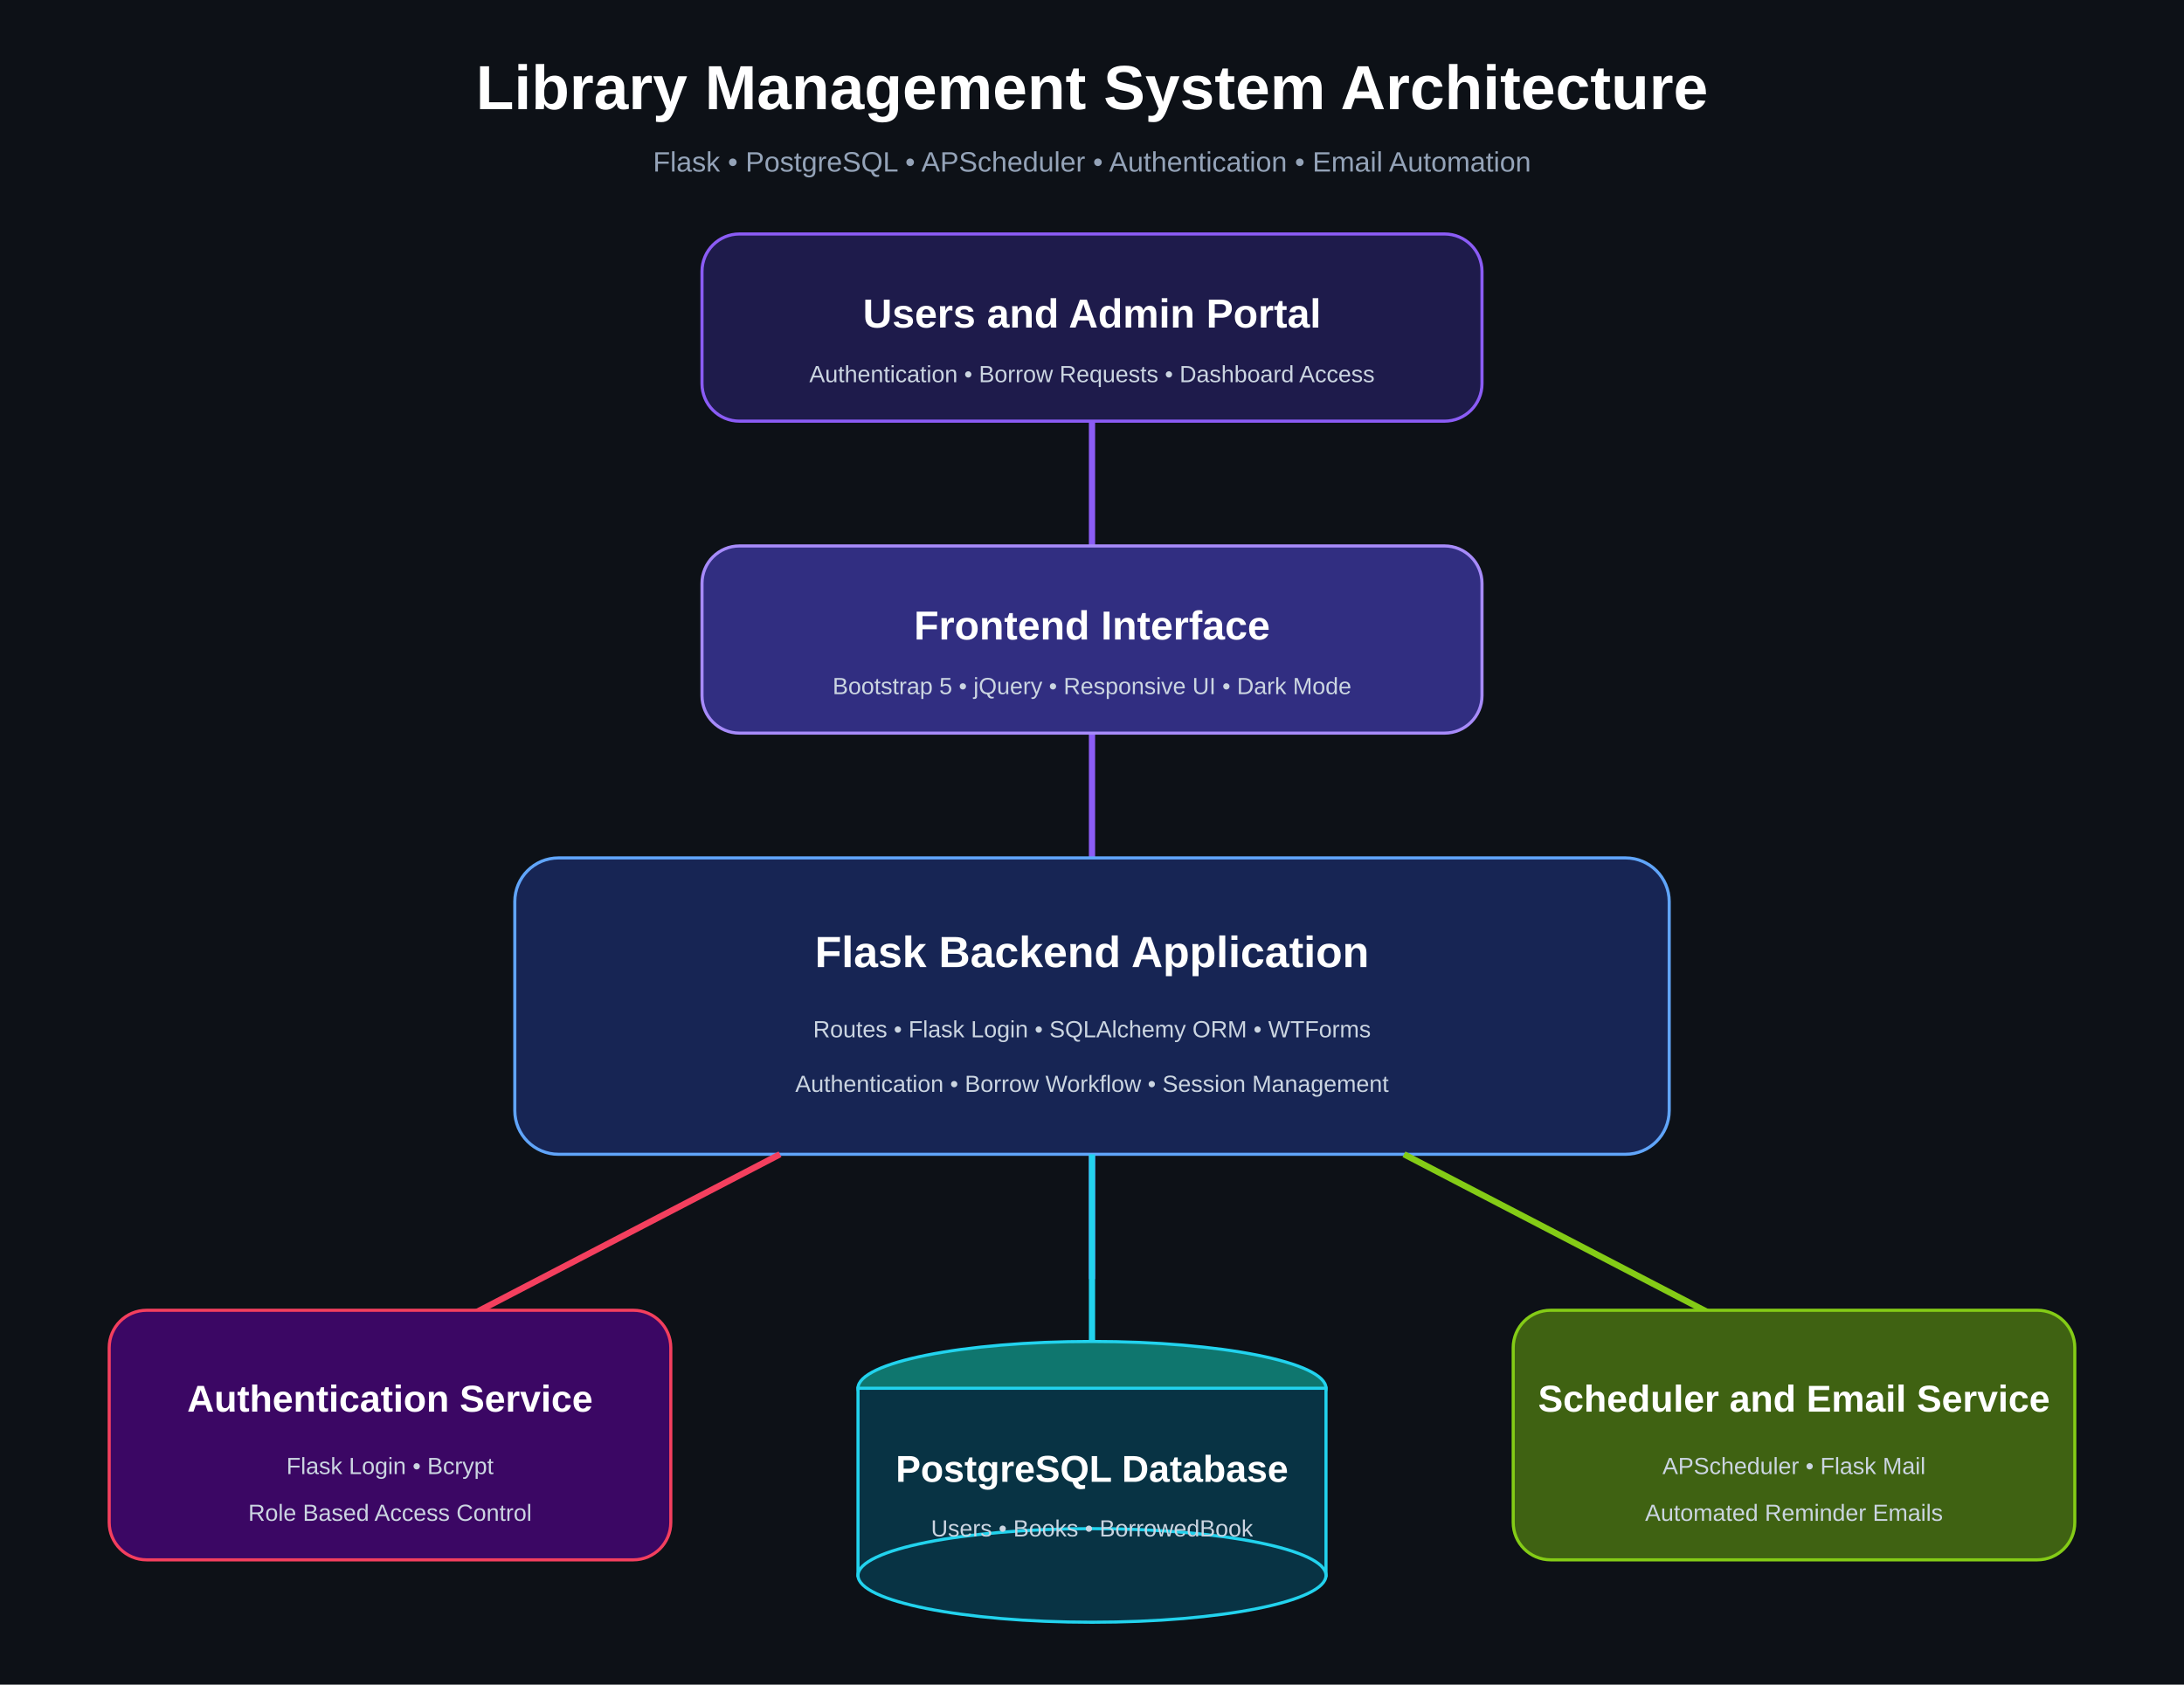
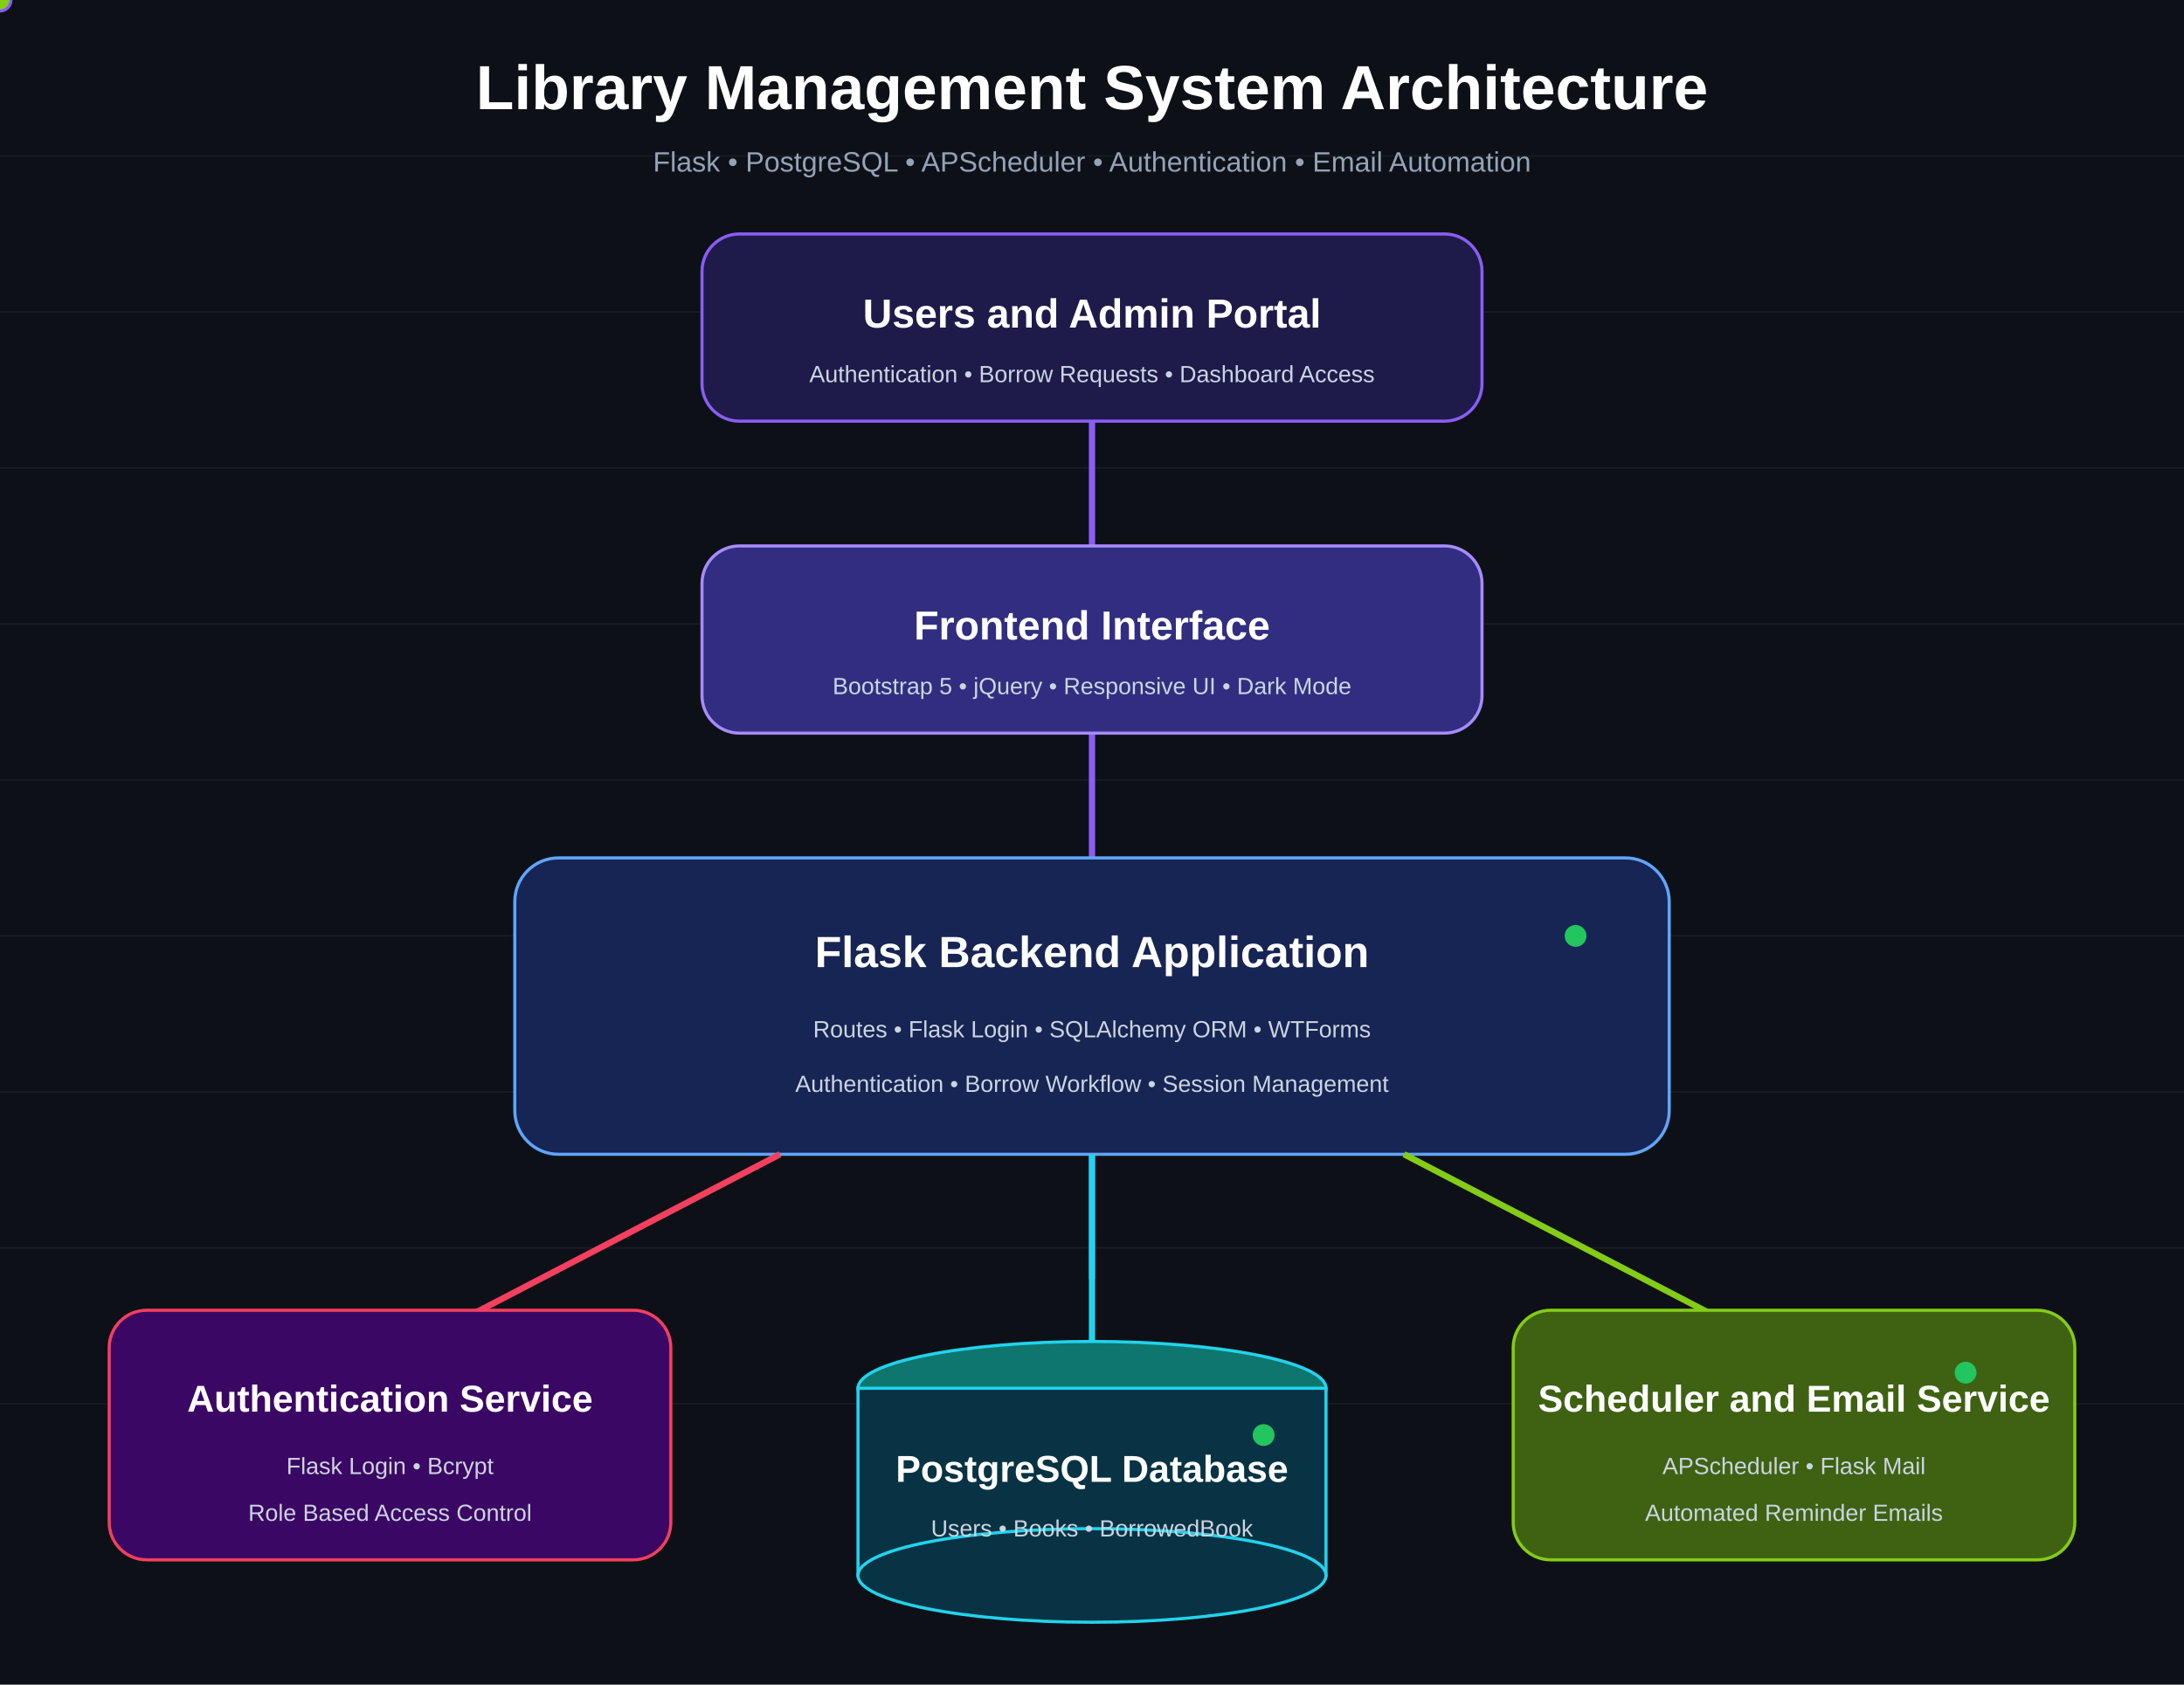
<svg xmlns="http://www.w3.org/2000/svg" viewBox="0 0 1400 1080">
  <rect width="1400" height="1080" fill="#0d1117" />
+   <g opacity="0.05">
+     <line x1="0" y1="100" x2="1400" y2="100" stroke="white" />
+     <line x1="0" y1="200" x2="1400" y2="200" stroke="white" />
+     <line x1="0" y1="300" x2="1400" y2="300" stroke="white" />
+     <line x1="0" y1="400" x2="1400" y2="400" stroke="white" />
+     <line x1="0" y1="500" x2="1400" y2="500" stroke="white" />
+     <line x1="0" y1="600" x2="1400" y2="600" stroke="white" />
+     <line x1="0" y1="700" x2="1400" y2="700" stroke="white" />
+     <line x1="0" y1="800" x2="1400" y2="800" stroke="white" />
+     <line x1="0" y1="900" x2="1400" y2="900" stroke="white" />
+   </g>
  <text x="700" y="70" fill="white" font-size="40" font-family="Arial" font-weight="bold" text-anchor="middle">

Library Management System Architecture

- </text>
+ <animate attributeName="opacity" values="0.85;1;0.85" dur="4s" repeatCount="indefinite" />
+   </text>
  <text x="700" y="110" fill="#94a3b8" font-size="18" font-family="Arial" text-anchor="middle">

Flask • PostgreSQL • APScheduler • Authentication • Email Automation

</text>
-   <line x1="700" y1="170" x2="700" y2="820" stroke="#8b5cf6" stroke-width="4" />
-   <rect x="450" y="150" width="500" height="120" rx="24" fill="#1e1b4b" stroke="#8b5cf6" stroke-width="2" />
+   <line x1="700" y1="170" x2="700" y2="820" stroke="#8b5cf6" stroke-width="4">
+     <animate attributeName="opacity" values="0.3;1;0.3" dur="2s" repeatCount="indefinite" />
+   </line>
+   <circle r="8" fill="#8b5cf6">
+     <animate attributeName="cx" values="700;700;700" dur="5s" repeatCount="indefinite" />
+     <animate attributeName="cy" values="170;820;170" dur="5s" repeatCount="indefinite" />
+   </circle>
+   <rect x="450" y="150" width="500" height="120" rx="24" fill="#1e1b4b" stroke="#8b5cf6" stroke-width="2">
+     <animate attributeName="stroke-opacity" values="0.5;1;0.5" dur="3s" repeatCount="indefinite" />
+   </rect>
  <text x="700" y="210" fill="white" font-size="26" font-family="Arial" font-weight="bold" text-anchor="middle">

Users and Admin Portal

</text>
  <text x="700" y="245" fill="#cbd5e1" font-size="15" font-family="Arial" text-anchor="middle">

Authentication • Borrow Requests • Dashboard Access

</text>
-   <rect x="450" y="350" width="500" height="120" rx="24" fill="#312e81" stroke="#a78bfa" stroke-width="2" />
+   <rect x="450" y="350" width="500" height="120" rx="24" fill="#312e81" stroke="#a78bfa" stroke-width="2">
+     <animate attributeName="stroke-opacity" values="0.5;1;0.5" dur="4s" repeatCount="indefinite" />
+   </rect>
  <text x="700" y="410" fill="white" font-size="26" font-family="Arial" font-weight="bold" text-anchor="middle">

Frontend Interface

</text>
  <text x="700" y="445" fill="#cbd5e1" font-size="15" font-family="Arial" text-anchor="middle">

Bootstrap 5 • jQuery • Responsive UI • Dark Mode

</text>
-   <rect x="330" y="550" width="740" height="190" rx="28" fill="#172554" stroke="#60a5fa" stroke-width="2" />
+   <rect x="330" y="550" width="740" height="190" rx="28" fill="#172554" stroke="#60a5fa" stroke-width="2">
+     <animate attributeName="stroke-opacity" values="0.5;1;0.5" dur="5s" repeatCount="indefinite" />
+   </rect>
  <text x="700" y="620" fill="white" font-size="28" font-family="Arial" font-weight="bold" text-anchor="middle">

Flask Backend Application

</text>
  <text x="700" y="665" fill="#cbd5e1" font-size="15" font-family="Arial" text-anchor="middle">

Routes • Flask Login • SQLAlchemy ORM • WTForms

</text>
  <text x="700" y="700" fill="#cbd5e1" font-size="15" font-family="Arial" text-anchor="middle">

Authentication • Borrow Workflow • Session Management

</text>
-   <line x1="500" y1="740" x2="250" y2="870" stroke="#f43f5e" stroke-width="4" />
-   <line x1="700" y1="740" x2="700" y2="870" stroke="#22d3ee" stroke-width="4" />
-   <line x1="900" y1="740" x2="1150" y2="870" stroke="#84cc16" stroke-width="4" />
-   <rect x="70" y="840" width="360" height="160" rx="24" fill="#3b0764" stroke="#f43f5e" stroke-width="2" />
+   <circle cx="1010" cy="600" r="7" fill="#22c55e">
+     <animate attributeName="opacity" values="0.4;1;0.4" dur="1s" repeatCount="indefinite" />
+   </circle>
+   <line x1="500" y1="740" x2="250" y2="870" stroke="#f43f5e" stroke-width="4">
+     <animate attributeName="stroke-opacity" values="0.3;1;0.3" dur="2s" repeatCount="indefinite" />
+   </line>
+   <line x1="700" y1="740" x2="700" y2="870" stroke="#22d3ee" stroke-width="4">
+     <animate attributeName="stroke-opacity" values="0.3;1;0.3" dur="2.5s" repeatCount="indefinite" />
+   </line>
+   <line x1="900" y1="740" x2="1150" y2="870" stroke="#84cc16" stroke-width="4">
+     <animate attributeName="stroke-opacity" values="0.3;1;0.3" dur="3s" repeatCount="indefinite" />
+   </line>
+   <circle r="6" fill="#f43f5e">
+     <animate attributeName="cx" values="500;250;500" dur="3s" repeatCount="indefinite" />
+     <animate attributeName="cy" values="740;870;740" dur="3s" repeatCount="indefinite" />
+   </circle>
+   <circle r="6" fill="#22d3ee">
+     <animate attributeName="cx" values="700;700;700" dur="2.5s" repeatCount="indefinite" />
+     <animate attributeName="cy" values="740;870;740" dur="2.5s" repeatCount="indefinite" />
+   </circle>
+   <circle r="6" fill="#84cc16">
+     <animate attributeName="cx" values="900;1150;900" dur="4s" repeatCount="indefinite" />
+     <animate attributeName="cy" values="740;870;740" dur="4s" repeatCount="indefinite" />
+   </circle>
+   <rect x="70" y="840" width="360" height="160" rx="24" fill="#3b0764" stroke="#f43f5e" stroke-width="2">
+     <animate attributeName="stroke-opacity" values="0.5;1;0.5" dur="3s" repeatCount="indefinite" />
+   </rect>
  <text x="250" y="905" fill="white" font-size="24" font-family="Arial" font-weight="bold" text-anchor="middle">

Authentication Service

</text>
  <text x="250" y="945" fill="#cbd5e1" font-size="15" font-family="Arial" text-anchor="middle">

Flask Login • Bcrypt

</text>
  <text x="250" y="975" fill="#cbd5e1" font-size="15" font-family="Arial" text-anchor="middle">

Role Based Access Control

</text>
  <ellipse cx="700" cy="890" rx="150" ry="30" fill="#0f766e" stroke="#22d3ee" stroke-width="2" />
-   <rect x="550" y="890" width="300" height="120" fill="#083344" stroke="#22d3ee" stroke-width="2" />
+   <rect x="550" y="890" width="300" height="120" fill="#083344" stroke="#22d3ee" stroke-width="2">
+     <animate attributeName="stroke-opacity" values="0.5;1;0.5" dur="4s" repeatCount="indefinite" />
+   </rect>
  <ellipse cx="700" cy="1010" rx="150" ry="30" fill="#083344" stroke="#22d3ee" stroke-width="2" />
  <text x="700" y="950" fill="white" font-size="24" font-family="Arial" font-weight="bold" text-anchor="middle">

PostgreSQL Database

</text>
  <text x="700" y="985" fill="#cbd5e1" font-size="15" font-family="Arial" text-anchor="middle">

Users • Books • BorrowedBook

</text>
-   <rect x="970" y="840" width="360" height="160" rx="24" fill="#3f6212" stroke="#84cc16" stroke-width="2" />
+   <circle cx="810" cy="920" r="7" fill="#22c55e">
+     <animate attributeName="opacity" values="0.4;1;0.4" dur="1.5s" repeatCount="indefinite" />
+   </circle>
+   <rect x="970" y="840" width="360" height="160" rx="24" fill="#3f6212" stroke="#84cc16" stroke-width="2">
+     <animate attributeName="stroke-opacity" values="0.5;1;0.5" dur="5s" repeatCount="indefinite" />
+   </rect>
  <text x="1150" y="905" fill="white" font-size="24" font-family="Arial" font-weight="bold" text-anchor="middle">

Scheduler and Email Service

</text>
  <text x="1150" y="945" fill="#cbd5e1" font-size="15" font-family="Arial" text-anchor="middle">

APScheduler • Flask Mail

</text>
  <text x="1150" y="975" fill="#cbd5e1" font-size="15" font-family="Arial" text-anchor="middle">

Automated Reminder Emails

</text>
+   <circle cx="1260" cy="880" r="7" fill="#22c55e">
+     <animate attributeName="opacity" values="0.4;1;0.4" dur="2s" repeatCount="indefinite" />
+   </circle>
</svg>
